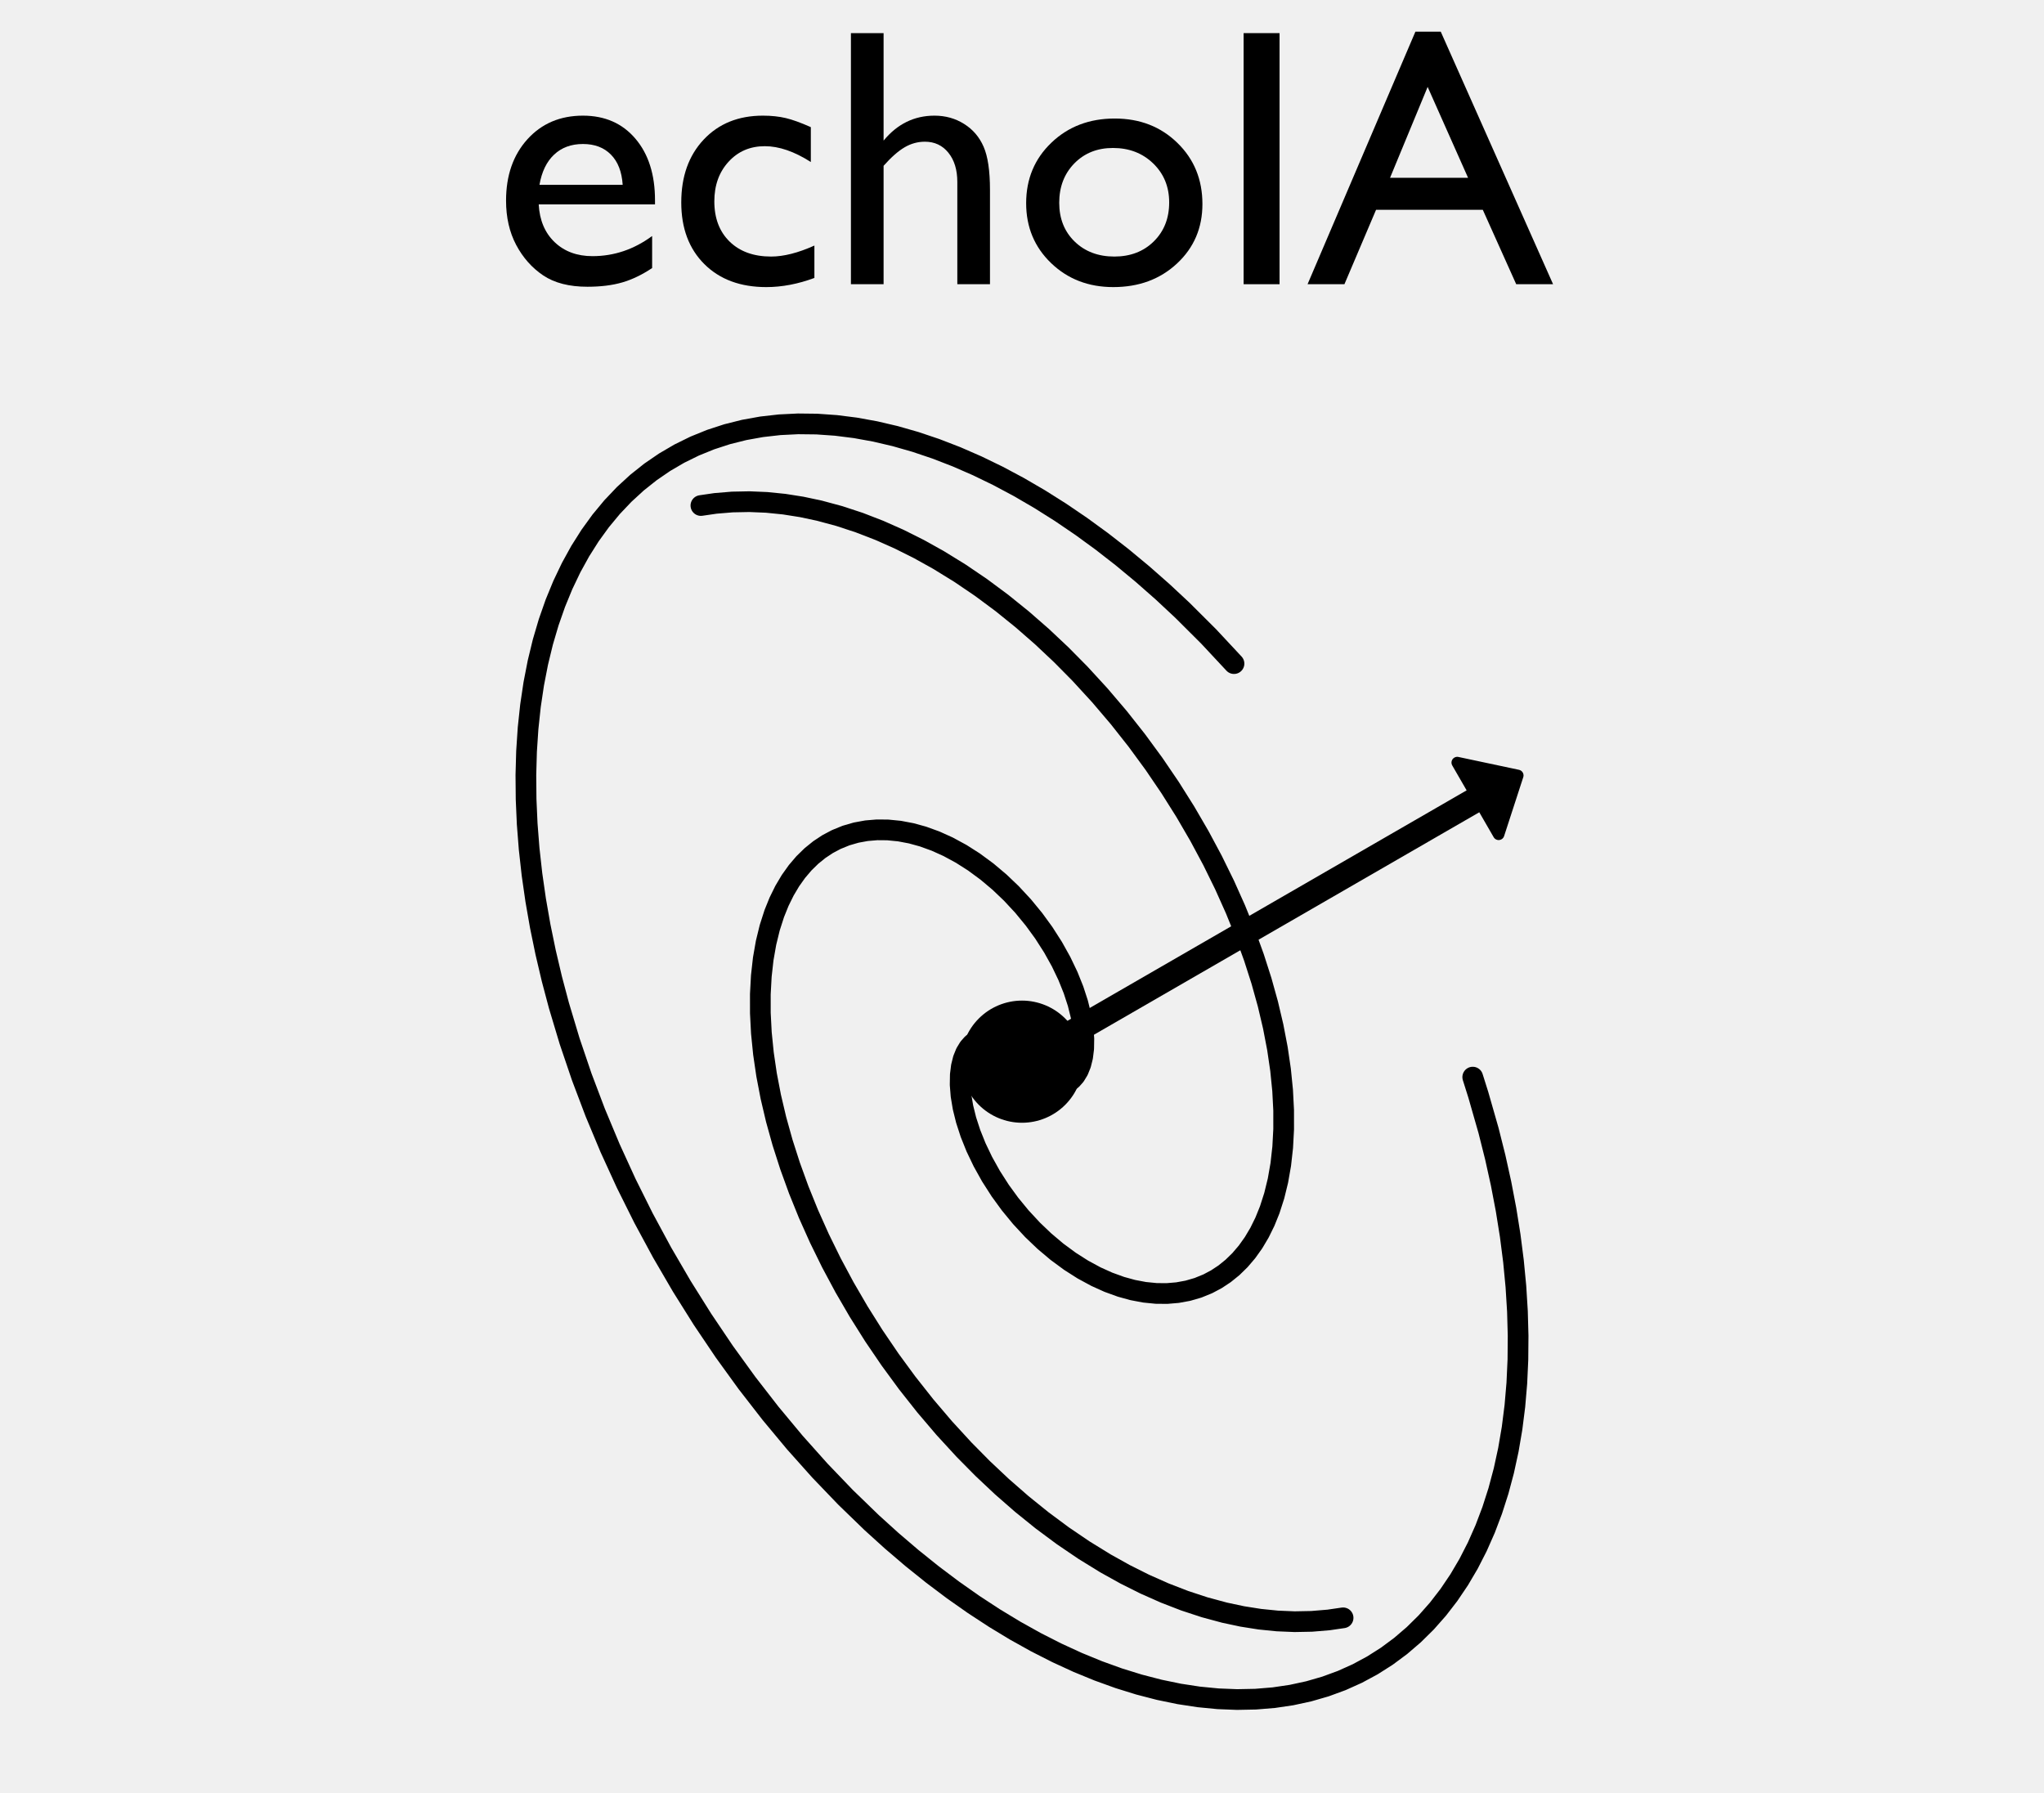
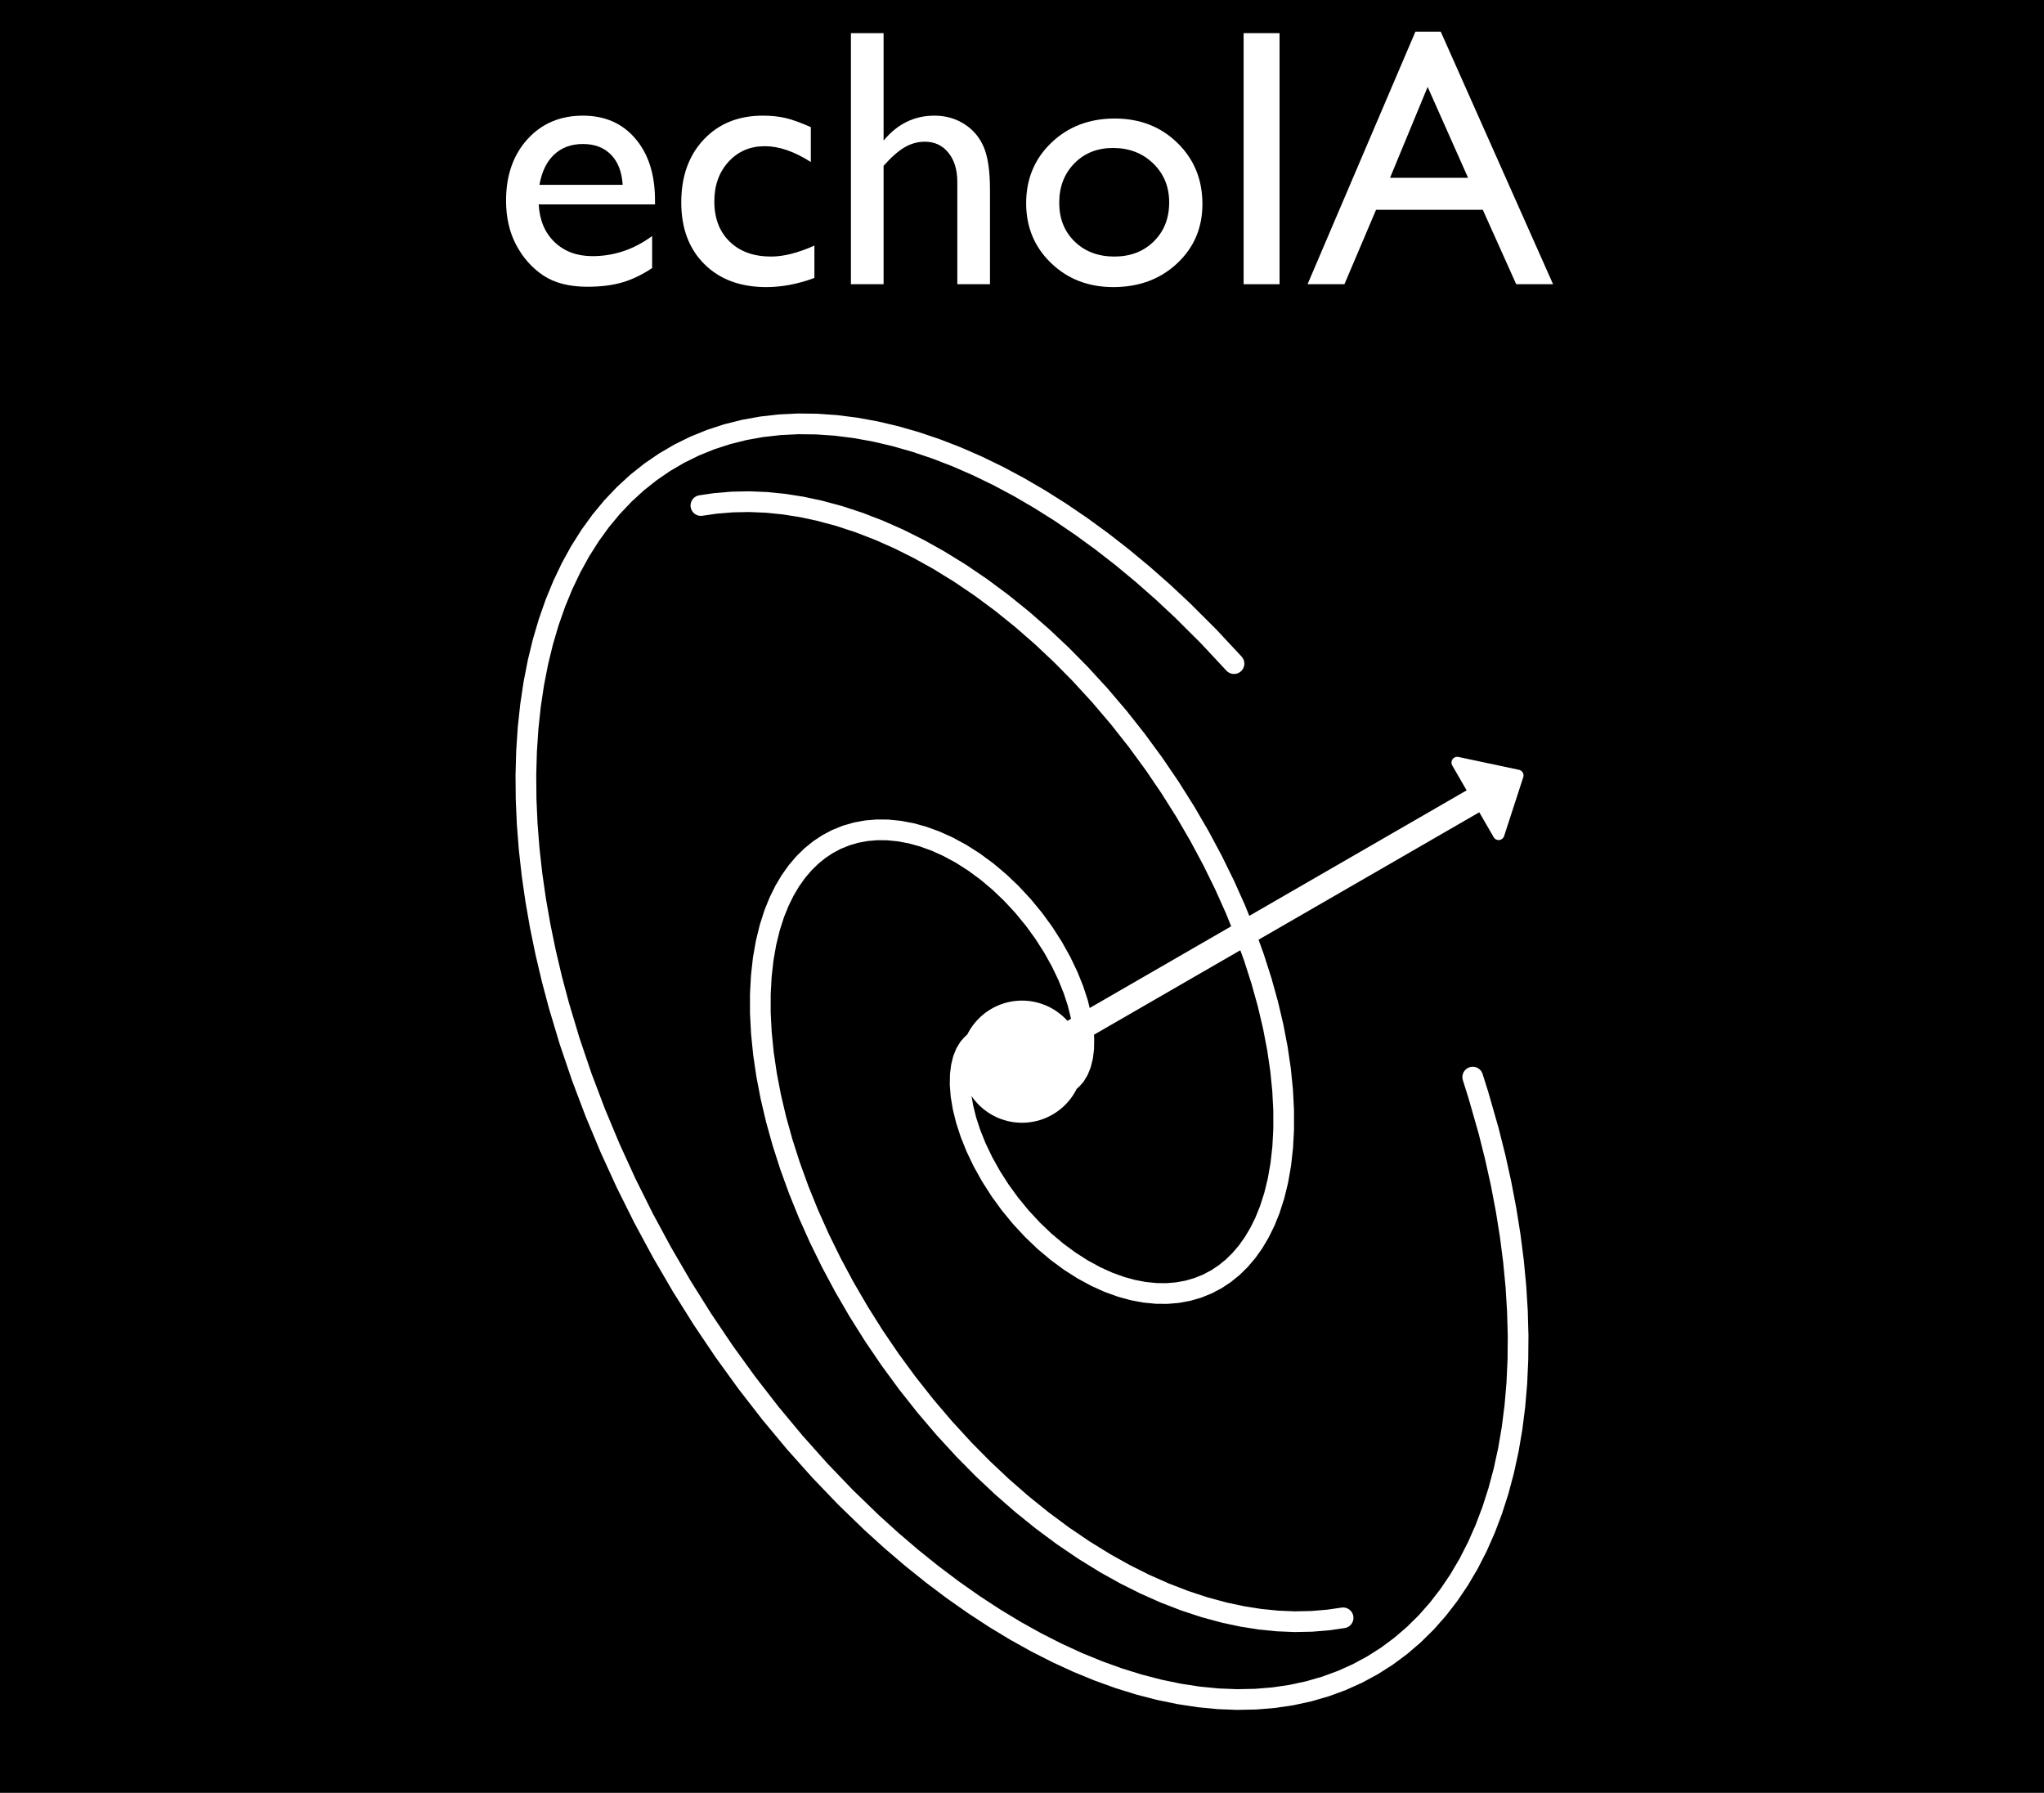
<svg xmlns="http://www.w3.org/2000/svg" xmlns:xlink="http://www.w3.org/1999/xlink" width="444.273pt" height="389.68pt" viewBox="0 0 444.273 389.68" version="1.1">
  <defs>
    <style type="text/css">*{stroke-linejoin: round; stroke-linecap: butt}</style>
  </defs>
  <g id="figure_1">
    <g id="patch_1">
-       <path d="M 0 389.68  L 444.273 389.68  L 444.273 0  L 0 0  L 0 389.68  z " style="fill: none" />
+       <path d="M 0 389.68  L 444.273 389.68  L 444.273 0  L 0 0  z " />
    </g>
    <g id="axes_1">
      <g id="patch_2">
-         <path d="M 222.137 244.036  C 225.657 244.036 229.034 242.637 231.524 240.147  C 234.013 237.658 235.412 234.281 235.412 230.76  C 235.412 227.239 234.013 223.862 231.524 221.373  C 229.034 218.883 225.657 217.484 222.137 217.484  C 218.616 217.484 215.239 218.883 212.749 221.373  C 210.26 223.862 208.861 227.239 208.861 230.76  C 208.861 234.281 210.26 237.658 212.749 240.147  C 215.239 242.637 218.616 244.036 222.137 244.036  z " clip-path="url(#pd069e21cd4)" />
+         <path d="M 222.137 244.036  C 225.657 244.036 229.034 242.637 231.524 240.147  C 234.013 237.658 235.412 234.281 235.412 230.76  C 235.412 227.239 234.013 223.862 231.524 221.373  C 229.034 218.883 225.657 217.484 222.137 217.484  C 218.616 217.484 215.239 218.883 212.749 221.373  C 210.26 223.862 208.861 227.239 208.861 230.76  C 208.861 234.281 210.26 237.658 212.749 240.147  C 215.239 242.637 218.616 244.036 222.137 244.036  z " clip-path="url(#pdec9b50ecb)" style="fill: #ffffff" />
      </g>
      <g id="patch_3">
-         <path d="M 223.121 228.46  Q 271.804 200.353 320.486 172.246  L 316.736 165.751  Q 323.317 167.147 329.898 168.544  Q 327.817 174.942 325.736 181.339  L 321.986 174.844  Q 273.304 202.951 224.621 231.058  L 223.121 228.46  z " clip-path="url(#pd069e21cd4)" style="stroke: #000000; stroke-width: 2.5; stroke-linecap: round" />
+         <path d="M 223.121 228.46  Q 271.804 200.353 320.486 172.246  L 316.736 165.751  Q 323.317 167.147 329.898 168.544  Q 327.817 174.942 325.736 181.339  L 321.986 174.844  Q 273.304 202.951 224.621 231.058  L 223.121 228.46  z " clip-path="url(#pdec9b50ecb)" style="fill: #ffffff; stroke: #ffffff; stroke-width: 2.5; stroke-linecap: round" />
      </g>
      <g id="line2d_1">
-         <path d="M 222.137 230.76  L 223.093 232.185  L 224.176 233.406  L 225.392 234.441  L 226.641 235.208  L 227.877 235.704  L 229.063 235.938  L 230.169 235.928  L 231.176 235.7  L 232.129 235.249  L 232.954 234.618  L 233.695 233.781  L 234.376 232.66  L 234.923 231.304  L 235.318 229.719  L 235.544 227.911  L 235.581 225.758  L 235.391 223.383  L 234.961 220.806  L 234.278 218.053  L 233.333 215.152  L 232.12 212.133  L 230.637 209.032  L 228.885 205.888  L 226.868 202.738  L 224.735 199.808  L 222.385 196.948  L 219.829 194.195  L 217.261 191.745  L 214.542 189.453  L 211.689 187.352  L 208.922 185.59  L 206.071 184.044  L 203.366 182.823  L 200.621 181.827  L 198.066 181.124  L 195.505 180.639  L 192.951 180.387  L 190.629 180.368  L 188.337 180.561  L 186.087 180.973  L 183.891 181.61  L 181.76 182.478  L 179.89 183.47  L 178.092 184.659  L 176.377 186.046  L 174.752 187.634  L 173.227 189.423  L 171.811 191.411  L 170.51 193.6  L 169.335 195.986  L 168.293 198.568  L 167.309 201.63  L 166.505 204.919  L 165.89 208.429  L 165.474 212.152  L 165.263 216.08  L 165.266 220.202  L 165.489 224.507  L 165.939 228.984  L 166.619 233.618  L 167.536 238.397  L 168.691 243.304  L 170.088 248.323  L 171.729 253.438  L 173.612 258.63  L 175.739 263.882  L 178.108 269.172  L 180.716 274.482  L 183.559 279.791  L 186.634 285.077  L 189.933 290.319  L 193.451 295.494  L 197.18 300.581  L 201.11 305.558  L 205.232 310.4  L 209.535 315.087  L 213.593 319.193  L 217.782 323.135  L 222.089 326.896  L 226.505 330.46  L 231.019 333.811  L 235.617 336.932  L 240.287 339.809  L 244.541 342.177  L 248.833 344.326  L 253.153 346.243  L 257.49 347.921  L 261.833 349.35  L 266.172 350.521  L 270.016 351.339  L 273.84 351.942  L 277.636 352.324  L 281.395 352.481  L 285.11 352.408  L 288.773 352.103  L 291.928 351.642  L 291.928 351.642  " clip-path="url(#pd069e21cd4)" style="fill: none; stroke: #000000; stroke-width: 4.5; stroke-linecap: round" />
+         <path d="M 222.137 230.76  L 223.093 232.185  L 224.176 233.406  L 225.392 234.441  L 226.641 235.208  L 227.877 235.704  L 229.063 235.938  L 230.169 235.928  L 231.176 235.7  L 232.129 235.249  L 232.954 234.618  L 233.695 233.781  L 234.376 232.66  L 234.923 231.304  L 235.318 229.719  L 235.544 227.911  L 235.581 225.758  L 235.391 223.383  L 234.961 220.806  L 234.278 218.053  L 233.333 215.152  L 232.12 212.133  L 230.637 209.032  L 228.885 205.888  L 226.868 202.738  L 224.735 199.808  L 222.385 196.948  L 219.829 194.195  L 217.261 191.745  L 214.542 189.453  L 211.689 187.352  L 208.922 185.59  L 206.071 184.044  L 203.366 182.823  L 200.621 181.827  L 198.066 181.124  L 195.505 180.639  L 192.951 180.387  L 190.629 180.368  L 188.337 180.561  L 186.087 180.973  L 183.891 181.61  L 181.76 182.478  L 179.89 183.47  L 178.092 184.659  L 176.377 186.046  L 174.752 187.634  L 173.227 189.423  L 171.811 191.411  L 170.51 193.6  L 169.335 195.986  L 168.293 198.568  L 167.309 201.63  L 166.505 204.919  L 165.89 208.429  L 165.474 212.152  L 165.263 216.08  L 165.266 220.202  L 165.489 224.507  L 165.939 228.984  L 166.619 233.618  L 167.536 238.397  L 168.691 243.304  L 170.088 248.323  L 171.729 253.438  L 173.612 258.63  L 175.739 263.882  L 178.108 269.172  L 180.716 274.482  L 183.559 279.791  L 186.634 285.077  L 189.933 290.319  L 193.451 295.494  L 197.18 300.581  L 201.11 305.558  L 205.232 310.4  L 209.535 315.087  L 213.593 319.193  L 217.782 323.135  L 222.089 326.896  L 226.505 330.46  L 231.019 333.811  L 235.617 336.932  L 240.287 339.809  L 244.541 342.177  L 248.833 344.326  L 253.153 346.243  L 257.49 347.921  L 261.833 349.35  L 266.172 350.521  L 270.016 351.339  L 273.84 351.942  L 277.636 352.324  L 281.395 352.481  L 285.11 352.408  L 288.773 352.103  L 291.928 351.642  L 291.928 351.642  " clip-path="url(#pdec9b50ecb)" style="fill: none; stroke: #ffffff; stroke-width: 4.5; stroke-linecap: round" />
      </g>
      <g id="line2d_2">
-         <path d="M 222.137 230.76  L 221.181 229.335  L 220.098 228.114  L 218.881 227.079  L 217.632 226.312  L 216.396 225.816  L 215.211 225.582  L 214.104 225.592  L 213.097 225.82  L 212.144 226.271  L 211.319 226.902  L 210.578 227.739  L 209.897 228.86  L 209.35 230.215  L 208.955 231.801  L 208.729 233.609  L 208.693 235.762  L 208.882 238.137  L 209.313 240.714  L 209.996 243.467  L 210.941 246.368  L 212.153 249.387  L 213.636 252.488  L 215.388 255.632  L 217.405 258.782  L 219.538 261.712  L 221.889 264.572  L 224.444 267.325  L 227.012 269.775  L 229.731 272.067  L 232.584 274.168  L 235.352 275.93  L 238.202 277.476  L 240.907 278.697  L 243.652 279.693  L 246.207 280.396  L 248.769 280.881  L 251.322 281.133  L 253.644 281.152  L 255.936 280.959  L 258.186 280.547  L 260.382 279.91  L 262.513 279.042  L 264.384 278.05  L 266.181 276.861  L 267.896 275.474  L 269.521 273.886  L 271.046 272.097  L 272.463 270.109  L 273.763 267.92  L 274.938 265.534  L 275.98 262.952  L 276.964 259.89  L 277.768 256.601  L 278.383 253.091  L 278.8 249.368  L 279.01 245.44  L 279.007 241.318  L 278.784 237.013  L 278.335 232.536  L 277.654 227.902  L 276.738 223.123  L 275.582 218.216  L 274.185 213.197  L 272.545 208.082  L 270.661 202.89  L 268.534 197.638  L 266.165 192.348  L 263.557 187.038  L 260.714 181.729  L 257.64 176.443  L 254.34 171.201  L 250.822 166.026  L 247.093 160.939  L 243.163 155.962  L 239.041 151.12  L 234.738 146.433  L 230.68 142.327  L 226.492 138.385  L 222.184 134.624  L 217.768 131.06  L 213.255 127.709  L 208.657 124.588  L 203.986 121.711  L 199.732 119.343  L 195.44 117.194  L 191.121 115.277  L 186.784 113.599  L 182.44 112.17  L 178.101 110.999  L 174.257 110.181  L 170.433 109.578  L 166.637 109.196  L 162.878 109.039  L 159.163 109.112  L 155.5 109.417  L 152.345 109.878  L 152.345 109.878  " clip-path="url(#pd069e21cd4)" style="fill: none; stroke: #000000; stroke-width: 4.5; stroke-linecap: round" />
+         <path d="M 222.137 230.76  L 221.181 229.335  L 220.098 228.114  L 218.881 227.079  L 217.632 226.312  L 216.396 225.816  L 215.211 225.582  L 214.104 225.592  L 213.097 225.82  L 212.144 226.271  L 211.319 226.902  L 210.578 227.739  L 209.897 228.86  L 209.35 230.215  L 208.955 231.801  L 208.729 233.609  L 208.693 235.762  L 208.882 238.137  L 209.313 240.714  L 209.996 243.467  L 210.941 246.368  L 212.153 249.387  L 213.636 252.488  L 215.388 255.632  L 217.405 258.782  L 219.538 261.712  L 221.889 264.572  L 224.444 267.325  L 227.012 269.775  L 229.731 272.067  L 232.584 274.168  L 235.352 275.93  L 238.202 277.476  L 240.907 278.697  L 243.652 279.693  L 246.207 280.396  L 248.769 280.881  L 251.322 281.133  L 253.644 281.152  L 255.936 280.959  L 258.186 280.547  L 260.382 279.91  L 262.513 279.042  L 264.384 278.05  L 266.181 276.861  L 267.896 275.474  L 269.521 273.886  L 271.046 272.097  L 272.463 270.109  L 273.763 267.92  L 274.938 265.534  L 275.98 262.952  L 276.964 259.89  L 277.768 256.601  L 278.383 253.091  L 278.8 249.368  L 279.01 245.44  L 279.007 241.318  L 278.784 237.013  L 278.335 232.536  L 277.654 227.902  L 276.738 223.123  L 275.582 218.216  L 274.185 213.197  L 272.545 208.082  L 270.661 202.89  L 268.534 197.638  L 266.165 192.348  L 263.557 187.038  L 260.714 181.729  L 257.64 176.443  L 254.34 171.201  L 250.822 166.026  L 247.093 160.939  L 243.163 155.962  L 239.041 151.12  L 234.738 146.433  L 230.68 142.327  L 226.492 138.385  L 222.184 134.624  L 217.768 131.06  L 213.255 127.709  L 208.657 124.588  L 203.986 121.711  L 199.732 119.343  L 195.44 117.194  L 191.121 115.277  L 186.784 113.599  L 182.44 112.17  L 178.101 110.999  L 174.257 110.181  L 170.433 109.578  L 166.637 109.196  L 162.878 109.039  L 159.163 109.112  L 155.5 109.417  L 152.345 109.878  L 152.345 109.878  " clip-path="url(#pdec9b50ecb)" style="fill: none; stroke: #ffffff; stroke-width: 4.5; stroke-linecap: round" />
      </g>
      <g id="line2d_3">
-         <path d="M 268.215 144.238  L 262.686 138.311  L 257.031 132.674  L 252.717 128.647  L 248.348 124.8  L 243.934 121.139  L 239.481 117.672  L 234.997 114.405  L 230.491 111.342  L 225.97 108.491  L 221.443 105.854  L 216.916 103.438  L 212.399 101.247  L 207.899 99.283  L 203.424 97.552  L 198.982 96.056  L 194.581 94.796  L 190.228 93.777  L 185.932 92.999  L 181.699 92.464  L 177.538 92.173  L 173.455 92.127  L 169.459 92.324  L 165.555 92.766  L 161.751 93.451  L 158.053 94.378  L 154.469 95.546  L 151.003 96.952  L 147.663 98.594  L 144.455 100.469  L 141.383 102.574  L 138.454 104.905  L 135.672 107.457  L 133.043 110.227  L 130.571 113.21  L 128.26 116.4  L 126.115 119.791  L 124.139 123.378  L 122.336 127.155  L 120.709 131.114  L 119.26 135.249  L 117.993 139.552  L 116.91 144.016  L 116.012 148.633  L 115.302 153.394  L 114.779 158.293  L 114.446 163.318  L 114.303 168.463  L 114.35 173.718  L 114.587 179.073  L 115.014 184.52  L 115.629 190.048  L 116.433 195.647  L 117.422 201.309  L 118.597 207.022  L 119.953 212.778  L 121.49 218.565  L 123.815 226.313  L 126.448 234.074  L 129.381 241.826  L 132.605 249.542  L 136.109 257.2  L 139.883 264.775  L 143.915 272.243  L 148.192 279.582  L 152.7 286.767  L 157.426 293.777  L 162.355 300.589  L 167.472 307.182  L 172.759 313.536  L 178.202 319.631  L 183.782 325.447  L 189.482 330.966  L 193.826 334.9  L 198.219 338.651  L 202.655 342.211  L 207.124 345.575  L 211.621 348.736  L 216.136 351.69  L 220.661 354.43  L 225.189 356.952  L 229.712 359.251  L 234.221 361.325  L 238.709 363.167  L 243.168 364.777  L 247.589 366.15  L 251.966 367.284  L 256.29 368.178  L 260.555 368.83  L 264.751 369.238  L 268.872 369.401  L 272.911 369.321  L 276.86 368.996  L 280.713 368.427  L 284.462 367.616  L 288.102 366.563  L 291.625 365.271  L 295.026 363.742  L 298.298 361.978  L 301.436 359.983  L 304.434 357.76  L 307.287 355.313  L 309.99 352.647  L 312.538 349.765  L 314.926 346.674  L 317.151 343.379  L 319.209 339.885  L 321.095 336.198  L 322.807 332.326  L 324.341 328.274  L 325.696 324.051  L 326.867 319.663  L 327.854 315.118  L 328.655 310.425  L 329.267 305.591  L 329.691 300.625  L 329.925 295.536  L 329.969 290.333  L 329.823 285.025  L 329.488 279.621  L 328.962 274.131  L 328.249 268.564  L 327.348 262.931  L 326.262 257.241  L 324.993 251.505  L 323.542 245.731  L 321.329 237.995  L 320.106 234.116  L 320.106 234.116  " clip-path="url(#pd069e21cd4)" style="fill: none; stroke: #000000; stroke-width: 4.5; stroke-linecap: round" />
+         <path d="M 268.215 144.238  L 262.686 138.311  L 257.031 132.674  L 252.717 128.647  L 248.348 124.8  L 243.934 121.139  L 239.481 117.672  L 234.997 114.405  L 230.491 111.342  L 225.97 108.491  L 221.443 105.854  L 216.916 103.438  L 212.399 101.247  L 207.899 99.283  L 203.424 97.552  L 198.982 96.056  L 194.581 94.796  L 190.228 93.777  L 185.932 92.999  L 181.699 92.464  L 177.538 92.173  L 173.455 92.127  L 169.459 92.324  L 165.555 92.766  L 161.751 93.451  L 158.053 94.378  L 154.469 95.546  L 151.003 96.952  L 147.663 98.594  L 144.455 100.469  L 141.383 102.574  L 138.454 104.905  L 135.672 107.457  L 133.043 110.227  L 130.571 113.21  L 128.26 116.4  L 126.115 119.791  L 124.139 123.378  L 122.336 127.155  L 120.709 131.114  L 119.26 135.249  L 117.993 139.552  L 116.91 144.016  L 116.012 148.633  L 115.302 153.394  L 114.779 158.293  L 114.446 163.318  L 114.303 168.463  L 114.35 173.718  L 114.587 179.073  L 115.014 184.52  L 115.629 190.048  L 116.433 195.647  L 117.422 201.309  L 118.597 207.022  L 119.953 212.778  L 121.49 218.565  L 123.815 226.313  L 126.448 234.074  L 129.381 241.826  L 132.605 249.542  L 136.109 257.2  L 139.883 264.775  L 143.915 272.243  L 148.192 279.582  L 152.7 286.767  L 157.426 293.777  L 162.355 300.589  L 167.472 307.182  L 172.759 313.536  L 178.202 319.631  L 183.782 325.447  L 189.482 330.966  L 193.826 334.9  L 198.219 338.651  L 202.655 342.211  L 207.124 345.575  L 211.621 348.736  L 216.136 351.69  L 220.661 354.43  L 225.189 356.952  L 229.712 359.251  L 234.221 361.325  L 238.709 363.167  L 243.168 364.777  L 247.589 366.15  L 251.966 367.284  L 256.29 368.178  L 260.555 368.83  L 264.751 369.238  L 268.872 369.401  L 272.911 369.321  L 276.86 368.996  L 280.713 368.427  L 284.462 367.616  L 288.102 366.563  L 291.625 365.271  L 295.026 363.742  L 298.298 361.978  L 301.436 359.983  L 304.434 357.76  L 307.287 355.313  L 309.99 352.647  L 312.538 349.765  L 314.926 346.674  L 317.151 343.379  L 319.209 339.885  L 321.095 336.198  L 322.807 332.326  L 324.341 328.274  L 325.696 324.051  L 326.867 319.663  L 327.854 315.118  L 328.655 310.425  L 329.267 305.591  L 329.691 300.625  L 329.925 295.536  L 329.969 290.333  L 329.823 285.025  L 329.488 279.621  L 328.962 274.131  L 328.249 268.564  L 327.348 262.931  L 326.262 257.241  L 324.993 251.505  L 323.542 245.731  L 321.329 237.995  L 320.106 234.116  L 320.106 234.116  " clip-path="url(#pdec9b50ecb)" style="fill: none; stroke: #ffffff; stroke-width: 4.5; stroke-linecap: round" />
      </g>
    </g>
    <g id="text_1">
-       <g transform="translate(106.7054 61.775) scale(0.8 -0.8)">
+       <g style="fill: #ffffff" transform="translate(106.7054 61.775) scale(0.8 -0.8)">
        <defs>
          <path id="GillSans-65" d="M 2853 1388  L 831 1388  Q 853 975 1108 731  Q 1363 488 1766 488  Q 2328 488 2803 838  L 2803 281  Q 2541 106 2283 31  Q 2025 -44 1678 -44  Q 1203 -44 909 153  Q 616 350 439 683  Q 263 1016 263 1453  Q 263 2109 634 2520  Q 1006 2931 1600 2931  Q 2172 2931 2512 2531  Q 2853 2131 2853 1459  L 2853 1388  z M 844 1728  L 2291 1728  Q 2269 2069 2087 2253  Q 1906 2438 1600 2438  Q 1294 2438 1098 2253  Q 903 2069 844 1728  z " transform="scale(0.015625)" />
          <path id="GillSans-63" d="M 2559 672  L 2559 109  Q 2131 -50 1722 -50  Q 1047 -50 645 350  Q 244 750 244 1422  Q 244 2100 634 2515  Q 1025 2931 1663 2931  Q 1884 2931 2061 2889  Q 2238 2847 2497 2731  L 2497 2125  Q 2066 2400 1697 2400  Q 1313 2400 1066 2129  Q 819 1859 819 1441  Q 819 1000 1086 740  Q 1353 481 1806 481  Q 2134 481 2559 672  z " transform="scale(0.015625)" />
          <path id="GillSans-68" d="M 391 4366  L 959 4366  L 959 2497  Q 1316 2931 1844 2931  Q 2131 2931 2359 2787  Q 2588 2644 2698 2391  Q 2809 2138 2809 1638  L 2809 0  L 2241 0  L 2241 1778  Q 2241 2094 2086 2286  Q 1931 2478 1678 2478  Q 1491 2478 1325 2381  Q 1159 2284 959 2059  L 959 0  L 391 0  L 391 4366  z " transform="scale(0.015625)" />
          <path id="GillSans-6f" d="M 1778 2881  Q 2434 2881 2868 2457  Q 3303 2034 3303 1394  Q 3303 772 2862 361  Q 2422 -50 1753 -50  Q 1106 -50 672 367  Q 238 784 238 1409  Q 238 2041 677 2461  Q 1116 2881 1778 2881  z M 1747 2369  Q 1338 2369 1075 2100  Q 813 1831 813 1416  Q 813 1003 1081 742  Q 1350 481 1772 481  Q 2191 481 2458 745  Q 2725 1009 2725 1422  Q 2725 1831 2447 2100  Q 2169 2369 1747 2369  z " transform="scale(0.015625)" />
          <path id="GillSans-49" d="M 488 4366  L 1113 4366  L 1113 0  L 488 0  L 488 4366  z " transform="scale(0.015625)" />
          <path id="GillSans-41" d="M 1875 4391  L 2316 4391  L 4269 0  L 3628 0  L 3047 1294  L 1191 1294  L 641 0  L 0 0  L 1875 4391  z M 2791 1850  L 2088 3431  L 1434 1850  L 2791 1850  z " transform="scale(0.015625)" />
        </defs>
        <use xlink:href="#GillSans-65" />
        <use xlink:href="#GillSans-63" transform="translate(47.90039 0)" />
        <use xlink:href="#GillSans-68" transform="translate(91.69922 0)" />
        <use xlink:href="#GillSans-6f" transform="translate(141.6992 0)" />
        <use xlink:href="#GillSans-49" transform="translate(196.875 0)" />
        <use xlink:href="#GillSans-41" transform="translate(221.875 0)" />
      </g>
    </g>
  </g>
  <defs>
-     <clipPath id="pd069e21cd4">
+     <clipPath id="pdec9b50ecb">
      <rect x="7.2" y="79.04" width="429.873" height="303.44" />
    </clipPath>
  </defs>
</svg>
